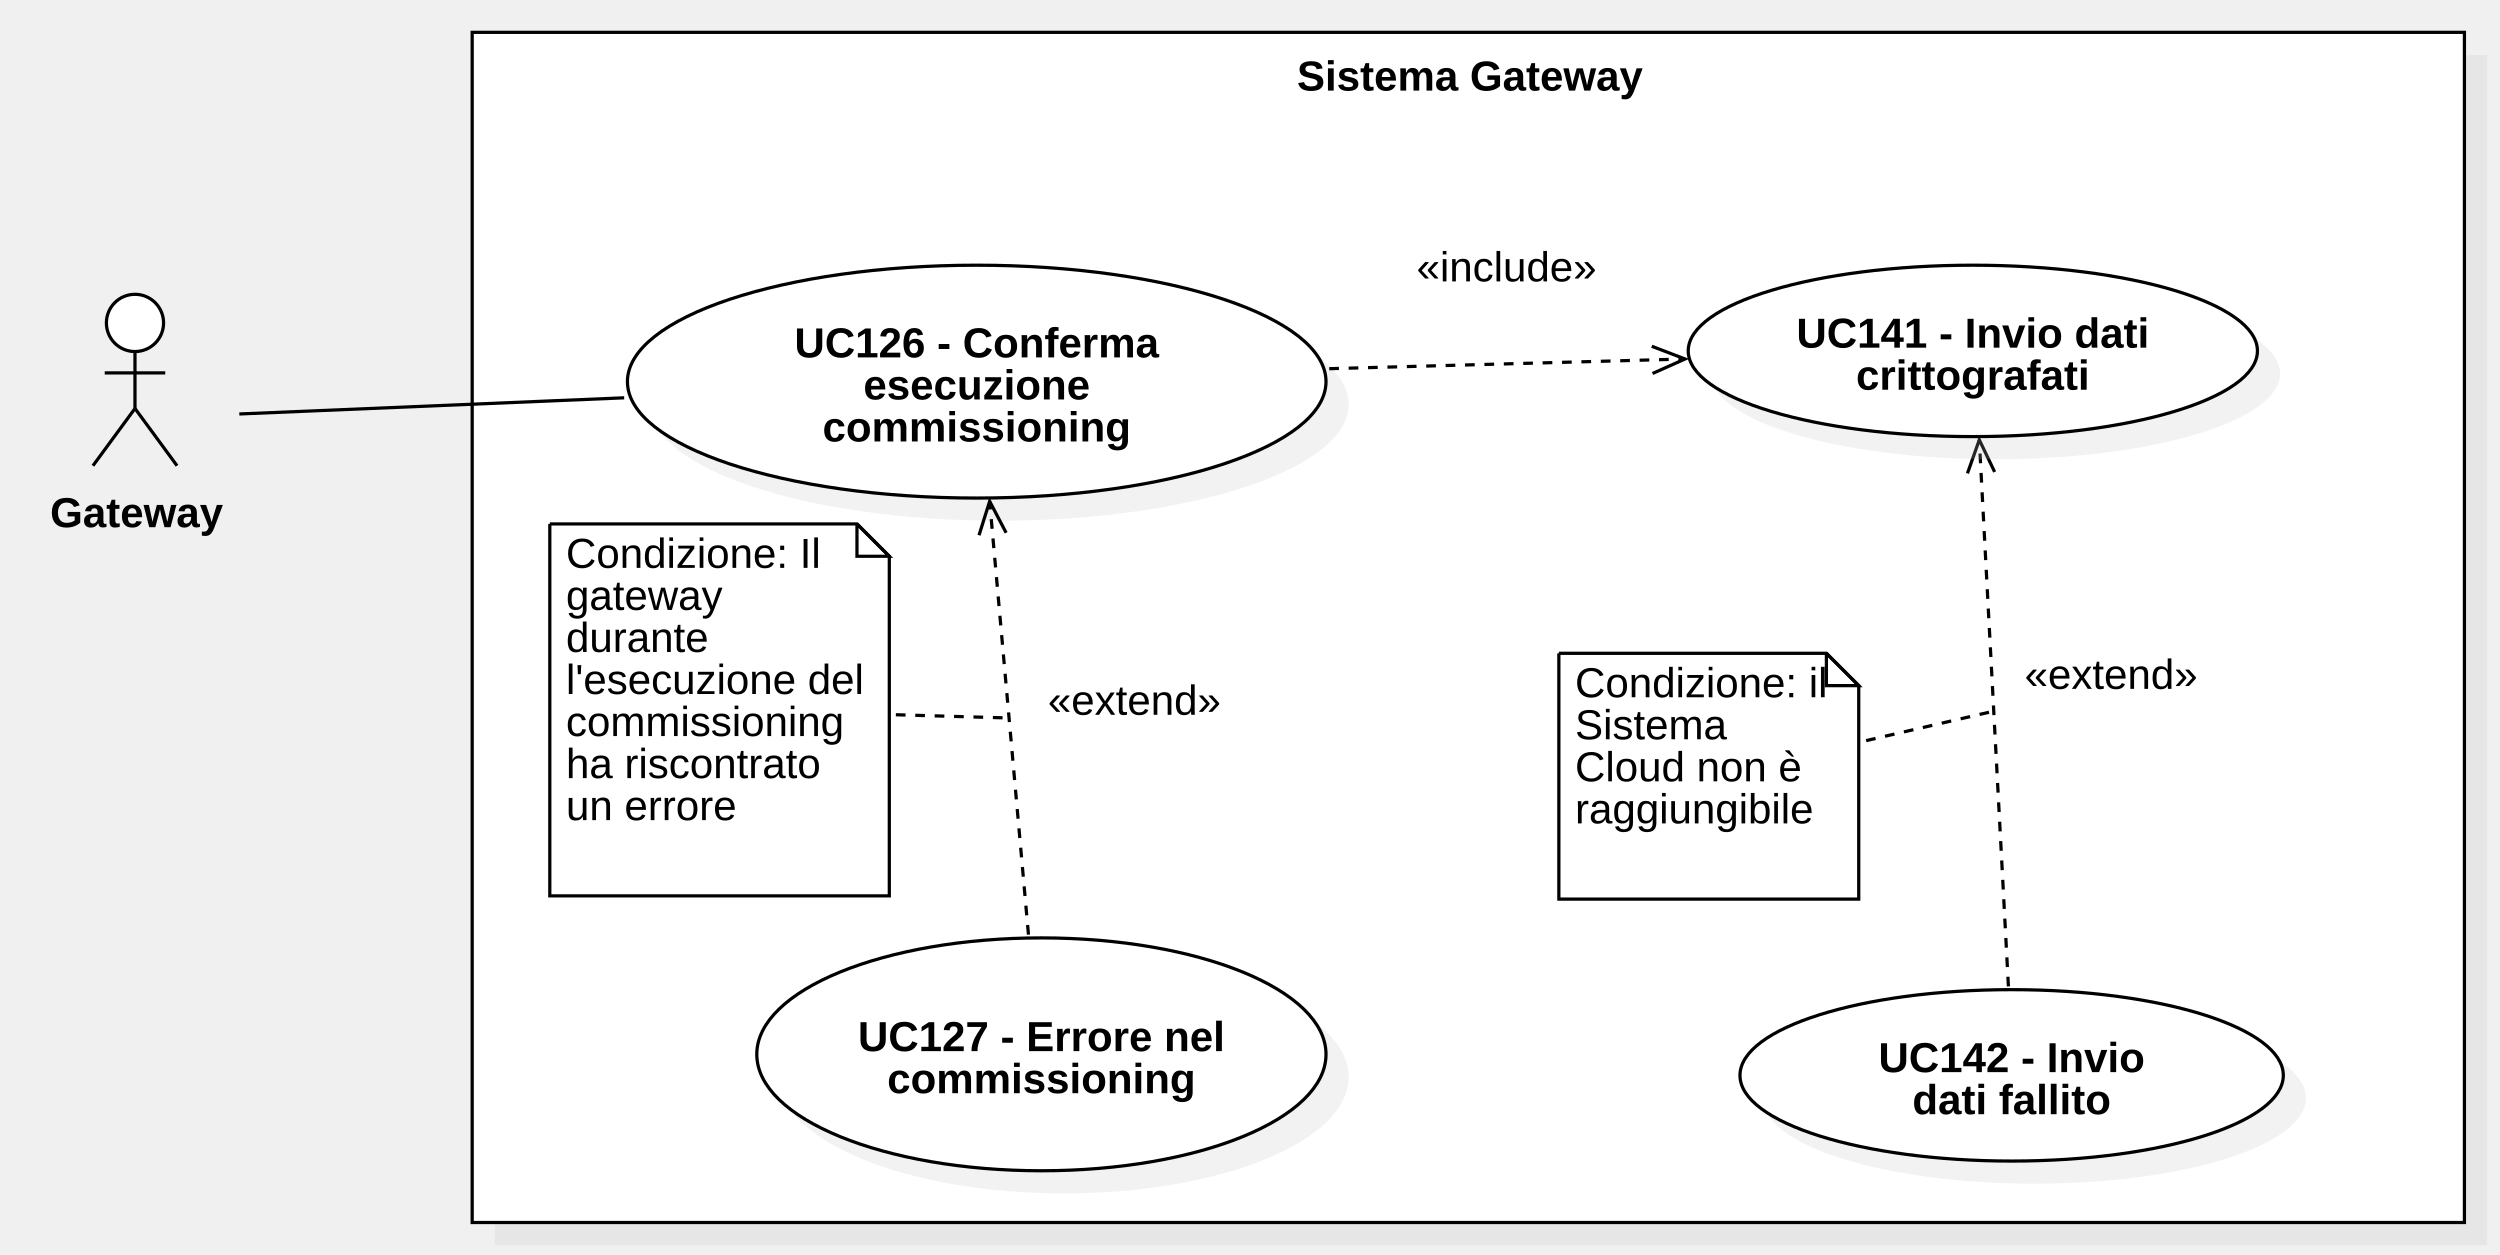
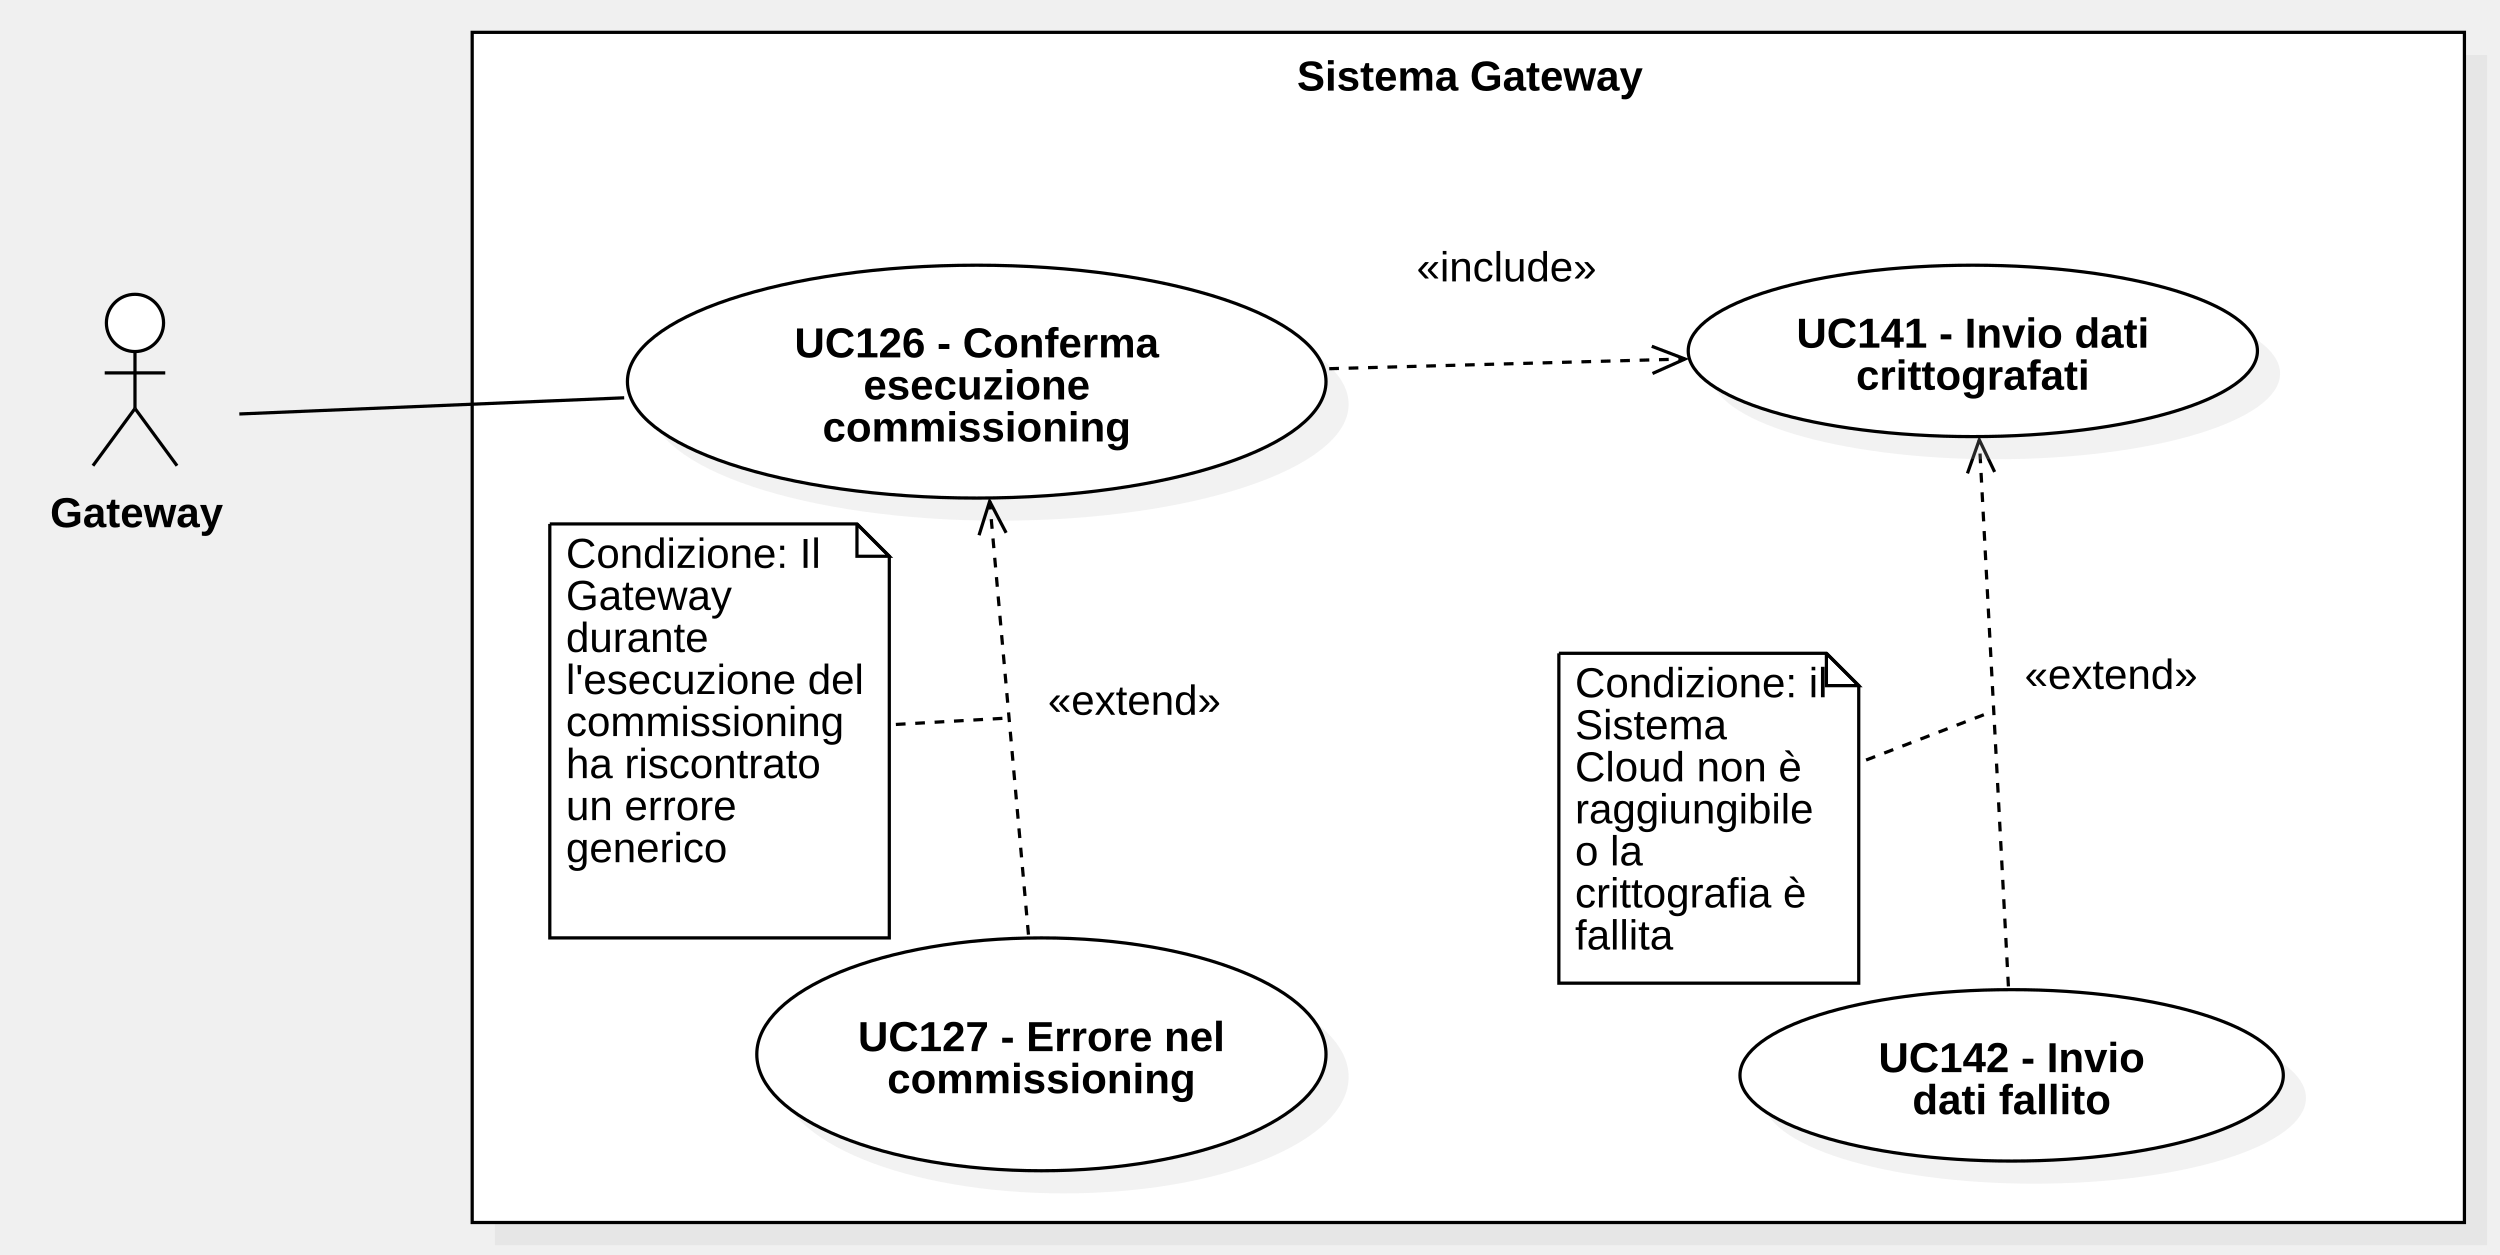
<svg xmlns="http://www.w3.org/2000/svg" version="1.1" width="773" height="388">
  <defs />
  <g>
    <g>
-       <rect fill="#C0C0C0" stroke="none" x="402" y="211" width="616" height="368" transform="matrix(1 0 0 1 -249 -194)" fill-opacity="0.2" />
-     </g>
-     <g>
-       <rect fill="#ffffff" stroke="none" x="395" y="204" width="616" height="368" transform="matrix(1 0 0 1 -249 -194)" />
+       <rect fill="#C0C0C0" stroke="none" x="416" y="430" width="616" height="368" transform="matrix(1 0 0 1 -263 -413)" fill-opacity="0.2" />
+     </g>
+     <g>
+       <rect fill="#ffffff" stroke="none" x="409" y="423" width="616" height="368" transform="matrix(1 0 0 1 -263 -413)" />
    </g>
    <g>
      <path fill="none" stroke="#000000" paint-order="fill stroke markers" d=" M 146 10 L 762 10 L 762 378 L 146 378 L 146 10 Z Z" stroke-miterlimit="10" stroke-dasharray="" />
    </g>
    <g>
      <g>
        <path fill="none" stroke="none" />
-         <text fill="#000000" stroke="none" font-family="Arial" font-size="13px" font-style="normal" font-weight="bold" text-decoration="undefined" x="703.5" y="217.5" text-anchor="middle" dominant-baseline="central" transform="matrix(1 0 0 1 -249 -194)">Sistema Gateway</text>
+         <text fill="#000000" stroke="none" font-family="Arial" font-size="13px" font-style="normal" font-weight="bold" text-decoration="undefined" x="717.5" y="436.5" text-anchor="middle" dominant-baseline="central" transform="matrix(1 0 0 1 -263 -413)">Sistema Gateway</text>
      </g>
    </g>
    <g>
      <path fill="#ffffff" stroke="none" paint-order="stroke fill markers" d=" M 32.896 99.85 C 32.896 94.962 36.854 91 41.736 91 C 46.619 91 50.576 94.962 50.576 99.85 C 50.576 104.738 46.619 108.7 41.736 108.7 C 36.854 108.7 32.896 104.738 32.896 99.85 Z" />
    </g>
    <g>
      <path fill="none" stroke="#000000" paint-order="fill stroke markers" d=" M 32.896 99.85 C 32.896 94.962 36.854 91 41.736 91 C 46.619 91 50.576 94.962 50.576 99.85 C 50.576 104.738 46.619 108.7 41.736 108.7 C 36.854 108.7 32.896 104.738 32.896 99.85 Z" stroke-miterlimit="10" stroke-dasharray="" />
    </g>
    <g>
      <path fill="none" stroke="#000000" paint-order="fill stroke markers" d=" M 41.736 108.7 L 41.736 126.3" stroke-miterlimit="10" stroke-dasharray="" />
    </g>
    <g>
      <path fill="none" stroke="#000000" paint-order="fill stroke markers" d=" M 32.376 115.3 L 51.096 115.3" stroke-miterlimit="10" stroke-dasharray="" />
    </g>
    <g>
      <path fill="none" stroke="#000000" paint-order="fill stroke markers" d=" M 41.736 126.3 L 28.736 144" stroke-miterlimit="10" stroke-dasharray="" />
    </g>
    <g>
      <path fill="none" stroke="#000000" paint-order="fill stroke markers" d=" M 41.736 126.3 L 54.736 144" stroke-miterlimit="10" stroke-dasharray="" />
    </g>
    <g>
      <g>
        <path fill="none" stroke="none" />
-         <text fill="#000000" stroke="none" font-family="Arial" font-size="13px" font-style="normal" font-weight="bold" text-decoration="undefined" x="291.236" y="352.5" text-anchor="middle" dominant-baseline="central" transform="matrix(1 0 0 1 -249 -194)">Gateway</text>
+         <text fill="#000000" stroke="none" font-family="Arial" font-size="13px" font-style="normal" font-weight="bold" text-decoration="undefined" x="305.236" y="571.5" text-anchor="middle" dominant-baseline="central" transform="matrix(1 0 0 1 -263 -413)">Gateway</text>
      </g>
    </g>
    <g>
      <path fill="#C0C0C0" stroke="none" paint-order="stroke fill markers" d=" M 201 125 C 201 105.118 249.353 89 309 89 C 368.647 89 417 105.118 417 125 C 417 144.882 368.647 161 309 161 C 249.353 161 201 144.882 201 125 Z" fill-opacity="0.2" />
    </g>
    <g>
      <path fill="#ffffff" stroke="none" paint-order="stroke fill markers" d=" M 194 118 C 194 98.118 242.353 82 302 82 C 361.647 82 410 98.118 410 118 C 410 137.882 361.647 154 302 154 C 242.353 154 194 137.882 194 118 Z" />
    </g>
    <g>
      <path fill="none" stroke="#000000" paint-order="fill stroke markers" d=" M 194 118 C 194 98.118 242.353 82 302 82 C 361.647 82 410 98.118 410 118 C 410 137.882 361.647 154 302 154 C 242.353 154 194 137.882 194 118 Z" stroke-miterlimit="10" stroke-dasharray="" />
    </g>
    <g>
      <g>
        <path fill="none" stroke="none" />
-         <text fill="#000000" stroke="none" font-family="Arial" font-size="13px" font-style="normal" font-weight="bold" text-decoration="undefined" x="551" y="300" text-anchor="middle" dominant-baseline="central" transform="matrix(1 0 0 1 -249 -194)">UC126 - Conferma</text>
-         <text fill="#000000" stroke="none" font-family="Arial" font-size="13px" font-style="normal" font-weight="bold" text-decoration="undefined" x="551" y="313" text-anchor="middle" dominant-baseline="central" transform="matrix(1 0 0 1 -249 -194)">esecuzione</text>
-         <text fill="#000000" stroke="none" font-family="Arial" font-size="13px" font-style="normal" font-weight="bold" text-decoration="undefined" x="551" y="326" text-anchor="middle" dominant-baseline="central" transform="matrix(1 0 0 1 -249 -194)">commissioning</text>
+         <text fill="#000000" stroke="none" font-family="Arial" font-size="13px" font-style="normal" font-weight="bold" text-decoration="undefined" x="565" y="519" text-anchor="middle" dominant-baseline="central" transform="matrix(1 0 0 1 -263 -413)">UC126 - Conferma</text>
+         <text fill="#000000" stroke="none" font-family="Arial" font-size="13px" font-style="normal" font-weight="bold" text-decoration="undefined" x="565" y="532" text-anchor="middle" dominant-baseline="central" transform="matrix(1 0 0 1 -263 -413)">esecuzione</text>
+         <text fill="#000000" stroke="none" font-family="Arial" font-size="13px" font-style="normal" font-weight="bold" text-decoration="undefined" x="565" y="545" text-anchor="middle" dominant-baseline="central" transform="matrix(1 0 0 1 -263 -413)">commissioning</text>
      </g>
    </g>
    <g>
      <path fill="none" stroke="#000000" paint-order="fill stroke markers" d=" M 621 305 L 612 136" stroke-miterlimit="10" stroke-dasharray="3" />
    </g>
    <g>
      <path fill="none" stroke="#000000" paint-order="fill stroke markers" d=" M 616.744 145.924 L 612 136 L 608.337 146.372" stroke-miterlimit="10" stroke-dasharray="" />
    </g>
    <g>
-       <rect fill="#ffffff" stroke="none" x="875" y="396" width="53.492" height="13" transform="matrix(1 0 0 1 -249 -194)" />
-     </g>
-     <g>
-       <g>
-         <path fill="none" stroke="none" />
-         <text fill="#000000" stroke="none" font-family="Arial" font-size="13px" font-style="normal" font-weight="normal" text-decoration="undefined" x="901.746" y="402.5" text-anchor="middle" dominant-baseline="central" transform="matrix(1 0 0 1 -249 -194)">«extend»</text>
+       <rect fill="#ffffff" stroke="none" x="889" y="615" width="53.492" height="13" transform="matrix(1 0 0 1 -263 -413)" />
+     </g>
+     <g>
+       <g>
+         <path fill="none" stroke="none" />
+         <text fill="#000000" stroke="none" font-family="Arial" font-size="13px" font-style="normal" font-weight="normal" text-decoration="undefined" x="915.746" y="621.5" text-anchor="middle" dominant-baseline="central" transform="matrix(1 0 0 1 -263 -413)">«extend»</text>
      </g>
    </g>
    <g>
      <path fill="none" stroke="#000000" paint-order="fill stroke markers" d=" M 411 114 L 521 111" stroke-miterlimit="10" stroke-dasharray="3" />
    </g>
    <g>
      <path fill="none" stroke="#000000" paint-order="fill stroke markers" d=" M 510.956 115.485 L 521 111 L 510.726 107.069" stroke-miterlimit="10" stroke-dasharray="" />
    </g>
    <g>
-       <rect fill="#ffffff" stroke="none" x="687" y="270" width="55.656" height="13" transform="matrix(1 0 0 1 -249 -194)" />
-     </g>
-     <g>
-       <g>
-         <path fill="none" stroke="none" />
-         <text fill="#000000" stroke="none" font-family="Arial" font-size="13px" font-style="normal" font-weight="normal" text-decoration="undefined" x="714.828" y="276.5" text-anchor="middle" dominant-baseline="central" transform="matrix(1 0 0 1 -249 -194)">«include»</text>
+       <rect fill="#ffffff" stroke="none" x="701" y="489" width="55.656" height="13" transform="matrix(1 0 0 1 -263 -413)" />
+     </g>
+     <g>
+       <g>
+         <path fill="none" stroke="none" />
+         <text fill="#000000" stroke="none" font-family="Arial" font-size="13px" font-style="normal" font-weight="normal" text-decoration="undefined" x="728.828" y="495.5" text-anchor="middle" dominant-baseline="central" transform="matrix(1 0 0 1 -263 -413)">«include»</text>
      </g>
    </g>
    <g>
      <path fill="none" stroke="#000000" paint-order="fill stroke markers" d=" M 318 289 L 306 155" stroke-miterlimit="10" stroke-dasharray="3" />
    </g>
    <g>
      <path fill="none" stroke="#000000" paint-order="fill stroke markers" d=" M 311.099 164.747 L 306 155 L 302.714 165.498" stroke-miterlimit="10" stroke-dasharray="" />
    </g>
    <g>
-       <rect fill="#ffffff" stroke="none" x="573" y="404" width="53.492" height="13" transform="matrix(1 0 0 1 -249 -194)" />
-     </g>
-     <g>
-       <g>
-         <path fill="none" stroke="none" />
-         <text fill="#000000" stroke="none" font-family="Arial" font-size="13px" font-style="normal" font-weight="normal" text-decoration="undefined" x="599.746" y="410.5" text-anchor="middle" dominant-baseline="central" transform="matrix(1 0 0 1 -249 -194)">«extend»</text>
+       <rect fill="#ffffff" stroke="none" x="587" y="623" width="53.492" height="13" transform="matrix(1 0 0 1 -263 -413)" />
+     </g>
+     <g>
+       <g>
+         <path fill="none" stroke="none" />
+         <text fill="#000000" stroke="none" font-family="Arial" font-size="13px" font-style="normal" font-weight="normal" text-decoration="undefined" x="613.746" y="629.5" text-anchor="middle" dominant-baseline="central" transform="matrix(1 0 0 1 -263 -413)">«extend»</text>
      </g>
    </g>
    <g>
      <path fill="none" stroke="#000000" paint-order="fill stroke markers" d=" M 74 128 L 193 123" stroke-miterlimit="10" stroke-dasharray="" />
    </g>
    <g>
-       <path fill="#ffffff" stroke="none" paint-order="stroke fill markers" d=" M 170 162 L 264.973 162 L 274.973 172 L 274.973 277 L 170 277 L 170 162" />
-     </g>
-     <g>
-       <path fill="none" stroke="#000000" paint-order="fill stroke markers" d=" M 170 162 L 264.973 162 L 274.973 172 L 274.973 277 L 170 277 L 170 162 L 170 162" stroke-miterlimit="10" stroke-dasharray="" />
+       <path fill="#ffffff" stroke="none" paint-order="stroke fill markers" d=" M 170 162 L 264.973 162 L 274.973 172 L 274.973 290 L 170 290 L 170 162" />
+     </g>
+     <g>
+       <path fill="none" stroke="#000000" paint-order="fill stroke markers" d=" M 170 162 L 264.973 162 L 274.973 172 L 274.973 290 L 170 290 L 170 162 L 170 162" stroke-miterlimit="10" stroke-dasharray="" />
    </g>
    <g>
      <path fill="none" stroke="#000000" paint-order="fill stroke markers" d=" M 264.973 162 L 264.973 172 L 274.973 172 L 264.973 162" stroke-miterlimit="10" stroke-dasharray="" />
    </g>
    <g>
      <g>
        <path fill="none" stroke="none" />
-         <text fill="#000000" stroke="none" font-family="Arial" font-size="13px" font-style="normal" font-weight="normal" text-decoration="undefined" x="424" y="361" text-anchor="start" dominant-baseline="text-before-edge" transform="matrix(1 0 0 1 -249 -194)">Condizione: Il</text>
-         <text fill="#000000" stroke="none" font-family="Arial" font-size="13px" font-style="normal" font-weight="normal" text-decoration="undefined" x="424" y="374" text-anchor="start" dominant-baseline="text-before-edge" transform="matrix(1 0 0 1 -249 -194)">gateway</text>
-         <text fill="#000000" stroke="none" font-family="Arial" font-size="13px" font-style="normal" font-weight="normal" text-decoration="undefined" x="424" y="387" text-anchor="start" dominant-baseline="text-before-edge" transform="matrix(1 0 0 1 -249 -194)">durante</text>
-         <text fill="#000000" stroke="none" font-family="Arial" font-size="13px" font-style="normal" font-weight="normal" text-decoration="undefined" x="424" y="400" text-anchor="start" dominant-baseline="text-before-edge" transform="matrix(1 0 0 1 -249 -194)">l'esecuzione del</text>
-         <text fill="#000000" stroke="none" font-family="Arial" font-size="13px" font-style="normal" font-weight="normal" text-decoration="undefined" x="424" y="413" text-anchor="start" dominant-baseline="text-before-edge" transform="matrix(1 0 0 1 -249 -194)">commissioning</text>
-         <text fill="#000000" stroke="none" font-family="Arial" font-size="13px" font-style="normal" font-weight="normal" text-decoration="undefined" x="424" y="426" text-anchor="start" dominant-baseline="text-before-edge" transform="matrix(1 0 0 1 -249 -194)">ha riscontrato</text>
-         <text fill="#000000" stroke="none" font-family="Arial" font-size="13px" font-style="normal" font-weight="normal" text-decoration="undefined" x="424" y="439" text-anchor="start" dominant-baseline="text-before-edge" transform="matrix(1 0 0 1 -249 -194)">un errore</text>
-       </g>
-     </g>
-     <g>
-       <path fill="#ffffff" stroke="none" paint-order="stroke fill markers" d=" M 482 202 L 564.722 202 L 574.722 212 L 574.722 278 L 482 278 L 482 202" />
-     </g>
-     <g>
-       <path fill="none" stroke="#000000" paint-order="fill stroke markers" d=" M 482 202 L 564.722 202 L 574.722 212 L 574.722 278 L 482 278 L 482 202 L 482 202" stroke-miterlimit="10" stroke-dasharray="" />
+         <text fill="#000000" stroke="none" font-family="Arial" font-size="13px" font-style="normal" font-weight="normal" text-decoration="undefined" x="438" y="580" text-anchor="start" dominant-baseline="text-before-edge" transform="matrix(1 0 0 1 -263 -413)">Condizione: Il</text>
+         <text fill="#000000" stroke="none" font-family="Arial" font-size="13px" font-style="normal" font-weight="normal" text-decoration="undefined" x="438" y="593" text-anchor="start" dominant-baseline="text-before-edge" transform="matrix(1 0 0 1 -263 -413)">Gateway</text>
+         <text fill="#000000" stroke="none" font-family="Arial" font-size="13px" font-style="normal" font-weight="normal" text-decoration="undefined" x="438" y="606" text-anchor="start" dominant-baseline="text-before-edge" transform="matrix(1 0 0 1 -263 -413)">durante</text>
+         <text fill="#000000" stroke="none" font-family="Arial" font-size="13px" font-style="normal" font-weight="normal" text-decoration="undefined" x="438" y="619" text-anchor="start" dominant-baseline="text-before-edge" transform="matrix(1 0 0 1 -263 -413)">l'esecuzione del</text>
+         <text fill="#000000" stroke="none" font-family="Arial" font-size="13px" font-style="normal" font-weight="normal" text-decoration="undefined" x="438" y="632" text-anchor="start" dominant-baseline="text-before-edge" transform="matrix(1 0 0 1 -263 -413)">commissioning</text>
+         <text fill="#000000" stroke="none" font-family="Arial" font-size="13px" font-style="normal" font-weight="normal" text-decoration="undefined" x="438" y="645" text-anchor="start" dominant-baseline="text-before-edge" transform="matrix(1 0 0 1 -263 -413)">ha riscontrato</text>
+         <text fill="#000000" stroke="none" font-family="Arial" font-size="13px" font-style="normal" font-weight="normal" text-decoration="undefined" x="438" y="658" text-anchor="start" dominant-baseline="text-before-edge" transform="matrix(1 0 0 1 -263 -413)">un errore</text>
+         <text fill="#000000" stroke="none" font-family="Arial" font-size="13px" font-style="normal" font-weight="normal" text-decoration="undefined" x="438" y="671" text-anchor="start" dominant-baseline="text-before-edge" transform="matrix(1 0 0 1 -263 -413)">generico</text>
+       </g>
+     </g>
+     <g>
+       <path fill="#ffffff" stroke="none" paint-order="stroke fill markers" d=" M 482 202 L 564.722 202 L 574.722 212 L 574.722 304 L 482 304 L 482 202" />
+     </g>
+     <g>
+       <path fill="none" stroke="#000000" paint-order="fill stroke markers" d=" M 482 202 L 564.722 202 L 574.722 212 L 574.722 304 L 482 304 L 482 202 L 482 202" stroke-miterlimit="10" stroke-dasharray="" />
    </g>
    <g>
      <path fill="none" stroke="#000000" paint-order="fill stroke markers" d=" M 564.722 202 L 564.722 212 L 574.722 212 L 564.722 202" stroke-miterlimit="10" stroke-dasharray="" />
    </g>
    <g>
      <g>
        <path fill="none" stroke="none" />
-         <text fill="#000000" stroke="none" font-family="Arial" font-size="13px" font-style="normal" font-weight="normal" text-decoration="undefined" x="736" y="401" text-anchor="start" dominant-baseline="text-before-edge" transform="matrix(1 0 0 1 -249 -194)">Condizione: il</text>
-         <text fill="#000000" stroke="none" font-family="Arial" font-size="13px" font-style="normal" font-weight="normal" text-decoration="undefined" x="736" y="414" text-anchor="start" dominant-baseline="text-before-edge" transform="matrix(1 0 0 1 -249 -194)">Sistema</text>
-         <text fill="#000000" stroke="none" font-family="Arial" font-size="13px" font-style="normal" font-weight="normal" text-decoration="undefined" x="736" y="427" text-anchor="start" dominant-baseline="text-before-edge" transform="matrix(1 0 0 1 -249 -194)">Cloud non è</text>
-         <text fill="#000000" stroke="none" font-family="Arial" font-size="13px" font-style="normal" font-weight="normal" text-decoration="undefined" x="736" y="440" text-anchor="start" dominant-baseline="text-before-edge" transform="matrix(1 0 0 1 -249 -194)">raggiungibile</text>
+         <text fill="#000000" stroke="none" font-family="Arial" font-size="13px" font-style="normal" font-weight="normal" text-decoration="undefined" x="750" y="620" text-anchor="start" dominant-baseline="text-before-edge" transform="matrix(1 0 0 1 -263 -413)">Condizione: il</text>
+         <text fill="#000000" stroke="none" font-family="Arial" font-size="13px" font-style="normal" font-weight="normal" text-decoration="undefined" x="750" y="633" text-anchor="start" dominant-baseline="text-before-edge" transform="matrix(1 0 0 1 -263 -413)">Sistema</text>
+         <text fill="#000000" stroke="none" font-family="Arial" font-size="13px" font-style="normal" font-weight="normal" text-decoration="undefined" x="750" y="646" text-anchor="start" dominant-baseline="text-before-edge" transform="matrix(1 0 0 1 -263 -413)">Cloud non è</text>
+         <text fill="#000000" stroke="none" font-family="Arial" font-size="13px" font-style="normal" font-weight="normal" text-decoration="undefined" x="750" y="659" text-anchor="start" dominant-baseline="text-before-edge" transform="matrix(1 0 0 1 -263 -413)">raggiungibile</text>
+         <text fill="#000000" stroke="none" font-family="Arial" font-size="13px" font-style="normal" font-weight="normal" text-decoration="undefined" x="750" y="672" text-anchor="start" dominant-baseline="text-before-edge" transform="matrix(1 0 0 1 -263 -413)">o la</text>
+         <text fill="#000000" stroke="none" font-family="Arial" font-size="13px" font-style="normal" font-weight="normal" text-decoration="undefined" x="750" y="685" text-anchor="start" dominant-baseline="text-before-edge" transform="matrix(1 0 0 1 -263 -413)">crittografia è</text>
+         <text fill="#000000" stroke="none" font-family="Arial" font-size="13px" font-style="normal" font-weight="normal" text-decoration="undefined" x="750" y="698" text-anchor="start" dominant-baseline="text-before-edge" transform="matrix(1 0 0 1 -263 -413)">fallita</text>
      </g>
    </g>
    <g>
      <path fill="#C0C0C0" stroke="none" paint-order="stroke fill markers" d=" M 545 339.5 C 545 324.864 582.608 313 629 313 C 675.392 313 713 324.864 713 339.5 C 713 354.136 675.392 366 629 366 C 582.608 366 545 354.136 545 339.5 Z" fill-opacity="0.2" />
    </g>
    <g>
      <path fill="#ffffff" stroke="none" paint-order="stroke fill markers" d=" M 538 332.5 C 538 317.864 575.608 306 622 306 C 668.392 306 706 317.864 706 332.5 C 706 347.136 668.392 359 622 359 C 575.608 359 538 347.136 538 332.5 Z" />
    </g>
    <g>
      <path fill="none" stroke="#000000" paint-order="fill stroke markers" d=" M 538 332.5 C 538 317.864 575.608 306 622 306 C 668.392 306 706 317.864 706 332.5 C 706 347.136 668.392 359 622 359 C 575.608 359 538 347.136 538 332.5 Z" stroke-miterlimit="10" stroke-dasharray="" />
    </g>
    <g>
      <g>
        <path fill="none" stroke="none" />
-         <text fill="#000000" stroke="none" font-family="Arial" font-size="13px" font-style="normal" font-weight="bold" text-decoration="undefined" x="871" y="521" text-anchor="middle" dominant-baseline="central" transform="matrix(1 0 0 1 -249 -194)">UC142 - Invio</text>
-         <text fill="#000000" stroke="none" font-family="Arial" font-size="13px" font-style="normal" font-weight="bold" text-decoration="undefined" x="871" y="534" text-anchor="middle" dominant-baseline="central" transform="matrix(1 0 0 1 -249 -194)">dati fallito</text>
-       </g>
-     </g>
-     <g>
-       <path fill="none" stroke="#000000" paint-order="fill stroke markers" d=" M 277 221 L 312 222" stroke-miterlimit="10" stroke-dasharray="3" />
-     </g>
-     <g>
-       <path fill="none" stroke="#000000" paint-order="fill stroke markers" d=" M 577 229 L 616 220" stroke-miterlimit="10" stroke-dasharray="3" />
+         <text fill="#000000" stroke="none" font-family="Arial" font-size="13px" font-style="normal" font-weight="bold" text-decoration="undefined" x="885" y="740" text-anchor="middle" dominant-baseline="central" transform="matrix(1 0 0 1 -263 -413)">UC142 - Invio</text>
+         <text fill="#000000" stroke="none" font-family="Arial" font-size="13px" font-style="normal" font-weight="bold" text-decoration="undefined" x="885" y="753" text-anchor="middle" dominant-baseline="central" transform="matrix(1 0 0 1 -263 -413)">dati fallito</text>
+       </g>
+     </g>
+     <g>
+       <path fill="none" stroke="#000000" paint-order="fill stroke markers" d=" M 277 224 L 312 222" stroke-miterlimit="10" stroke-dasharray="3" />
+     </g>
+     <g>
+       <path fill="none" stroke="#000000" paint-order="fill stroke markers" d=" M 577 235 L 616 220" stroke-miterlimit="10" stroke-dasharray="3" />
    </g>
    <g>
      <path fill="#C0C0C0" stroke="none" paint-order="stroke fill markers" d=" M 529 115.5 C 529 100.864 568.399 89 617 89 C 665.601 89 705 100.864 705 115.5 C 705 130.136 665.601 142 617 142 C 568.399 142 529 130.136 529 115.5 Z" fill-opacity="0.2" />
    </g>
    <g>
      <path fill="#ffffff" stroke="none" paint-order="stroke fill markers" d=" M 522 108.5 C 522 93.864 561.399 82 610 82 C 658.601 82 698 93.864 698 108.5 C 698 123.136 658.601 135 610 135 C 561.399 135 522 123.136 522 108.5 Z" />
    </g>
    <g>
      <path fill="none" stroke="#000000" paint-order="fill stroke markers" d=" M 522 108.5 C 522 93.864 561.399 82 610 82 C 658.601 82 698 93.864 698 108.5 C 698 123.136 658.601 135 610 135 C 561.399 135 522 123.136 522 108.5 Z" stroke-miterlimit="10" stroke-dasharray="" />
    </g>
    <g>
      <g>
        <path fill="none" stroke="none" />
-         <text fill="#000000" stroke="none" font-family="Arial" font-size="13px" font-style="normal" font-weight="bold" text-decoration="undefined" x="859" y="297" text-anchor="middle" dominant-baseline="central" transform="matrix(1 0 0 1 -249 -194)">UC141 - Invio dati</text>
-         <text fill="#000000" stroke="none" font-family="Arial" font-size="13px" font-style="normal" font-weight="bold" text-decoration="undefined" x="859" y="310" text-anchor="middle" dominant-baseline="central" transform="matrix(1 0 0 1 -249 -194)">crittografati</text>
+         <text fill="#000000" stroke="none" font-family="Arial" font-size="13px" font-style="normal" font-weight="bold" text-decoration="undefined" x="873" y="516" text-anchor="middle" dominant-baseline="central" transform="matrix(1 0 0 1 -263 -413)">UC141 - Invio dati</text>
+         <text fill="#000000" stroke="none" font-family="Arial" font-size="13px" font-style="normal" font-weight="bold" text-decoration="undefined" x="873" y="529" text-anchor="middle" dominant-baseline="central" transform="matrix(1 0 0 1 -263 -413)">crittografati</text>
      </g>
    </g>
    <g>
      <path fill="#C0C0C0" stroke="none" paint-order="stroke fill markers" d=" M 241 333 C 241 313.118 280.399 297 329 297 C 377.601 297 417 313.118 417 333 C 417 352.882 377.601 369 329 369 C 280.399 369 241 352.882 241 333 Z" fill-opacity="0.2" />
    </g>
    <g>
      <path fill="#ffffff" stroke="none" paint-order="stroke fill markers" d=" M 234 326 C 234 306.118 273.399 290 322 290 C 370.601 290 410 306.118 410 326 C 410 345.882 370.601 362 322 362 C 273.399 362 234 345.882 234 326 Z" />
    </g>
    <g>
      <path fill="none" stroke="#000000" paint-order="fill stroke markers" d=" M 234 326 C 234 306.118 273.399 290 322 290 C 370.601 290 410 306.118 410 326 C 410 345.882 370.601 362 322 362 C 273.399 362 234 345.882 234 326 Z" stroke-miterlimit="10" stroke-dasharray="" />
    </g>
    <g>
      <g>
        <path fill="none" stroke="none" />
-         <text fill="#000000" stroke="none" font-family="Arial" font-size="13px" font-style="normal" font-weight="bold" text-decoration="undefined" x="571" y="514.5" text-anchor="middle" dominant-baseline="central" transform="matrix(1 0 0 1 -249 -194)">UC127 - Errore nel</text>
-         <text fill="#000000" stroke="none" font-family="Arial" font-size="13px" font-style="normal" font-weight="bold" text-decoration="undefined" x="571" y="527.5" text-anchor="middle" dominant-baseline="central" transform="matrix(1 0 0 1 -249 -194)">commissioning</text>
+         <text fill="#000000" stroke="none" font-family="Arial" font-size="13px" font-style="normal" font-weight="bold" text-decoration="undefined" x="585" y="733.5" text-anchor="middle" dominant-baseline="central" transform="matrix(1 0 0 1 -263 -413)">UC127 - Errore nel</text>
+         <text fill="#000000" stroke="none" font-family="Arial" font-size="13px" font-style="normal" font-weight="bold" text-decoration="undefined" x="585" y="746.5" text-anchor="middle" dominant-baseline="central" transform="matrix(1 0 0 1 -263 -413)">commissioning</text>
      </g>
    </g>
  </g>
</svg>
